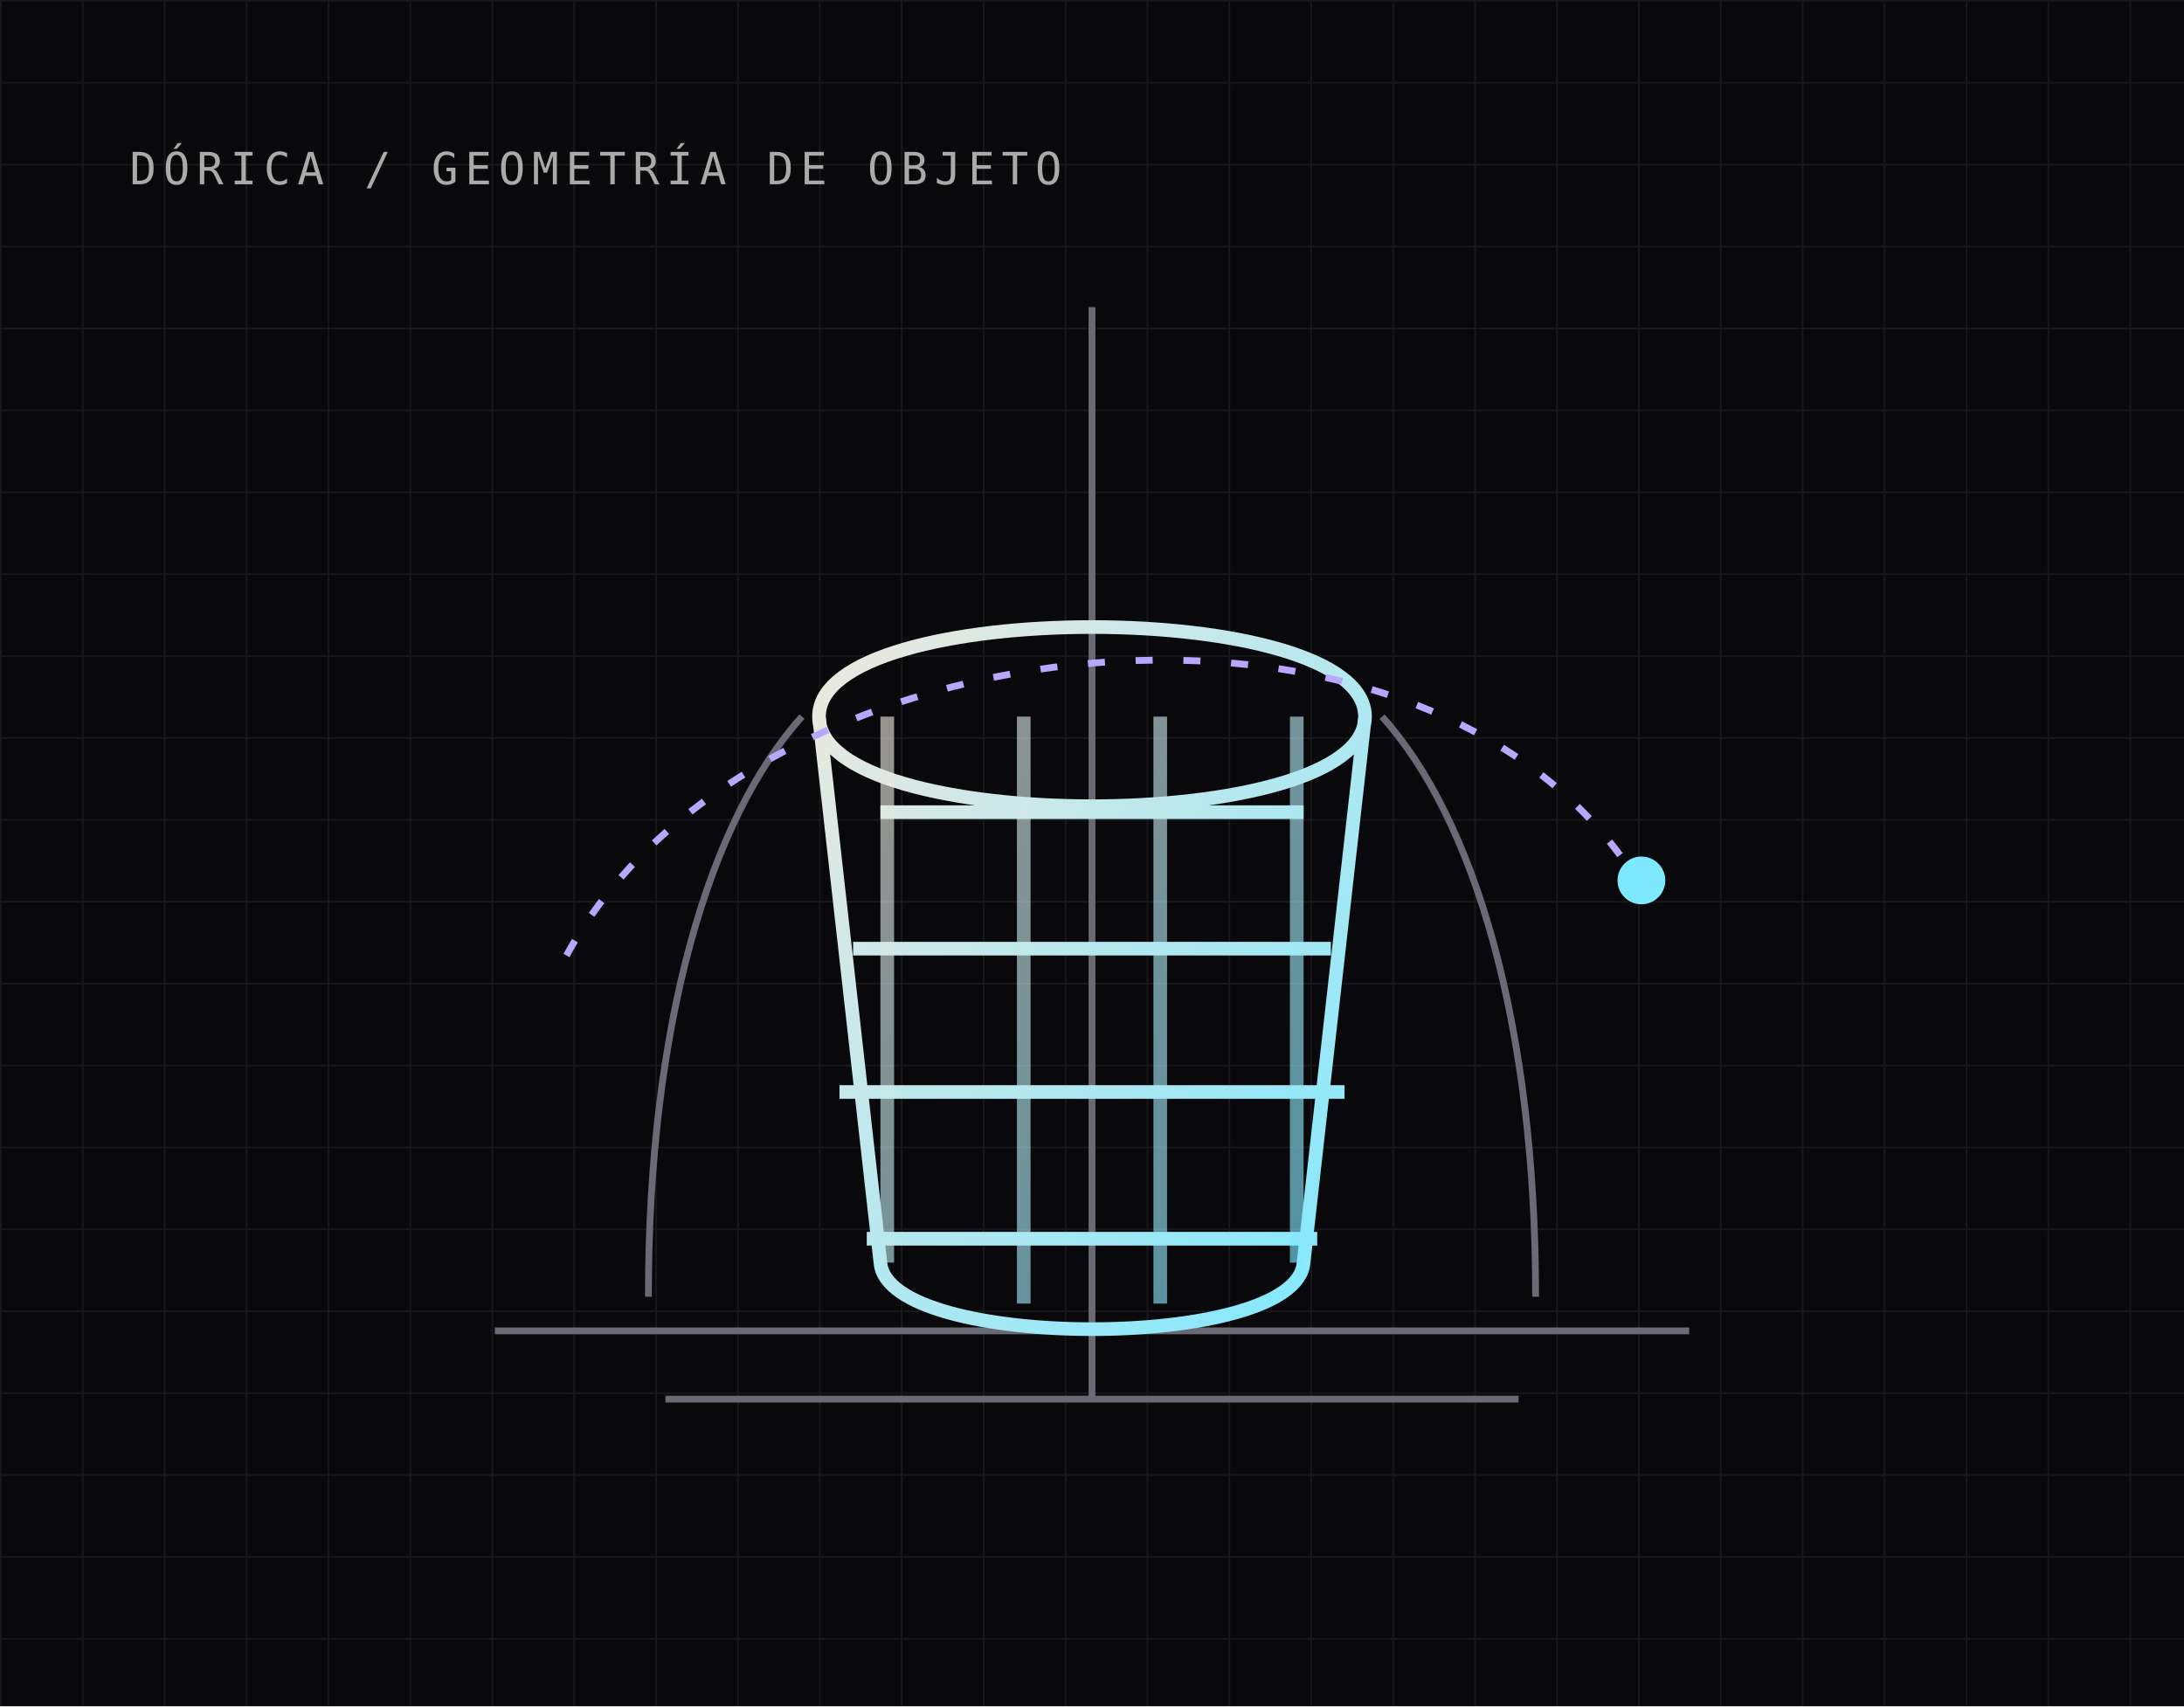
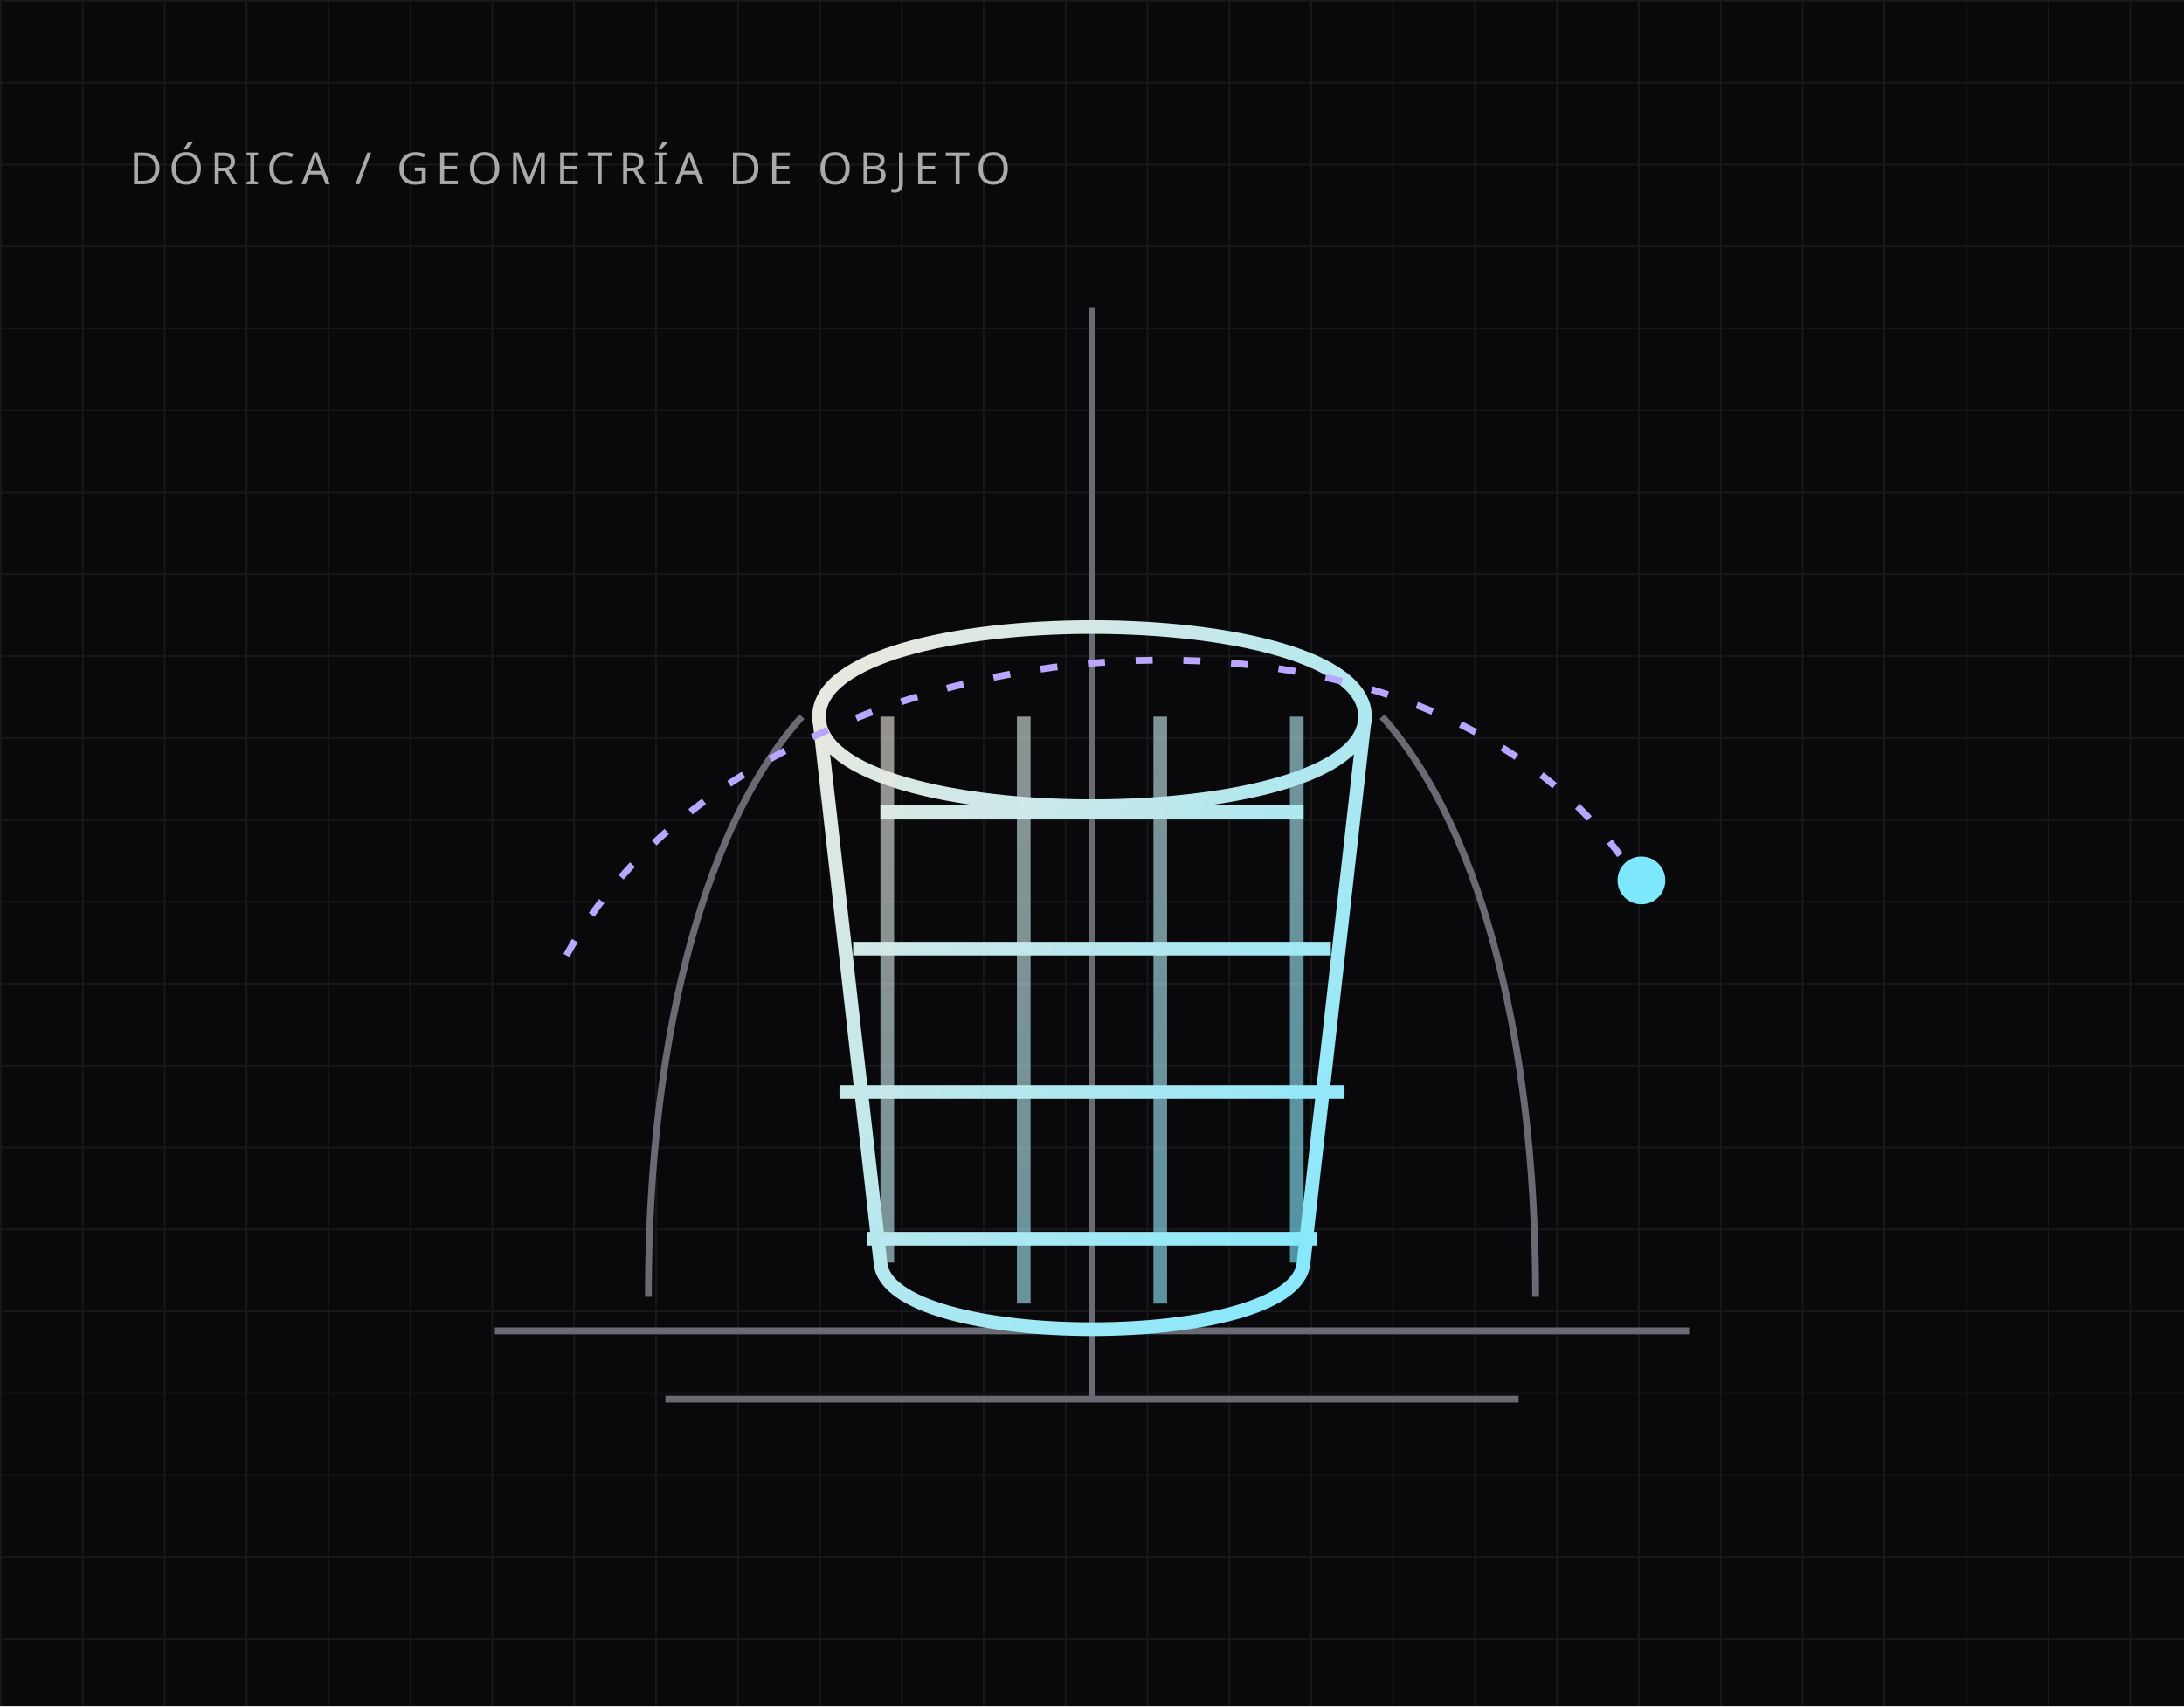
<svg xmlns="http://www.w3.org/2000/svg" viewBox="0 0 640 500">
  <defs>
    <pattern id="g" width="24" height="24" patternUnits="userSpaceOnUse">
      <path d="M24 0H0V24" fill="none" stroke="#666" stroke-opacity=".16" />
    </pattern>
    <linearGradient id="c" x2="1" y2="1">
      <stop stop-color="#eee8de" />
      <stop offset="1" stop-color="#7ee8ff" />
    </linearGradient>
  </defs>
  <rect width="640" height="500" fill="#09090c" />
  <rect width="640" height="500" fill="url(#g)" />
  <g fill="none" stroke="#696a73" stroke-width="2">
    <path d="M145 390h350M195 410h250M320 90v320M190 380c0-80 18-140 45-170m215 170c0-80-18-140-45-170" />
  </g>
  <g class="d-form" fill="none" stroke="url(#c)" stroke-width="4">
    <path d="M240 210c0-35 160-35 160 0l-18 160c-2 26-122 26-124 0zM240 210c0 35 160 35 160 0m-142 28h124m-132 40h140m-144 42h148m-140 43h132" />
    <path d="M260 210v160m40-160v172m40-172v172m40-172v160" opacity=".62" />
  </g>
  <path class="d-orbit" d="M166 280c54-100 254-122 315-20" fill="none" stroke="#b9a7ff" stroke-width="2" stroke-dasharray="5 9" />
  <circle class="d-dot" cx="481" cy="258" r="7" fill="#7ee8ff" />
-   <text x="38" y="54" fill="#aaa" font-family="monospace" font-size="13" letter-spacing="2">DÓRICA / GEOMETRÍA DE OBJETO</text>
+   <text x="38" y="54" fill="#aaa" font-family="Montserrat, sans-serif" font-size="13" letter-spacing="2">DÓRICA / GEOMETRÍA DE OBJETO</text>
  <style>@media(prefers-reduced-motion:no-preference){.d-form{animation:form 6s ease-in-out infinite alternate;transform-origin:320px 290px}.d-orbit{animation:orbit 9s linear infinite;transform-origin:320px 280px}.d-dot{animation:dot 2s ease-in-out infinite}}@keyframes form{to{transform:scaleY(1.035);opacity:.78}}@keyframes orbit{to{transform:rotate(360deg)}}@keyframes dot{50%{r:12;opacity:.35}}</style>
</svg>
